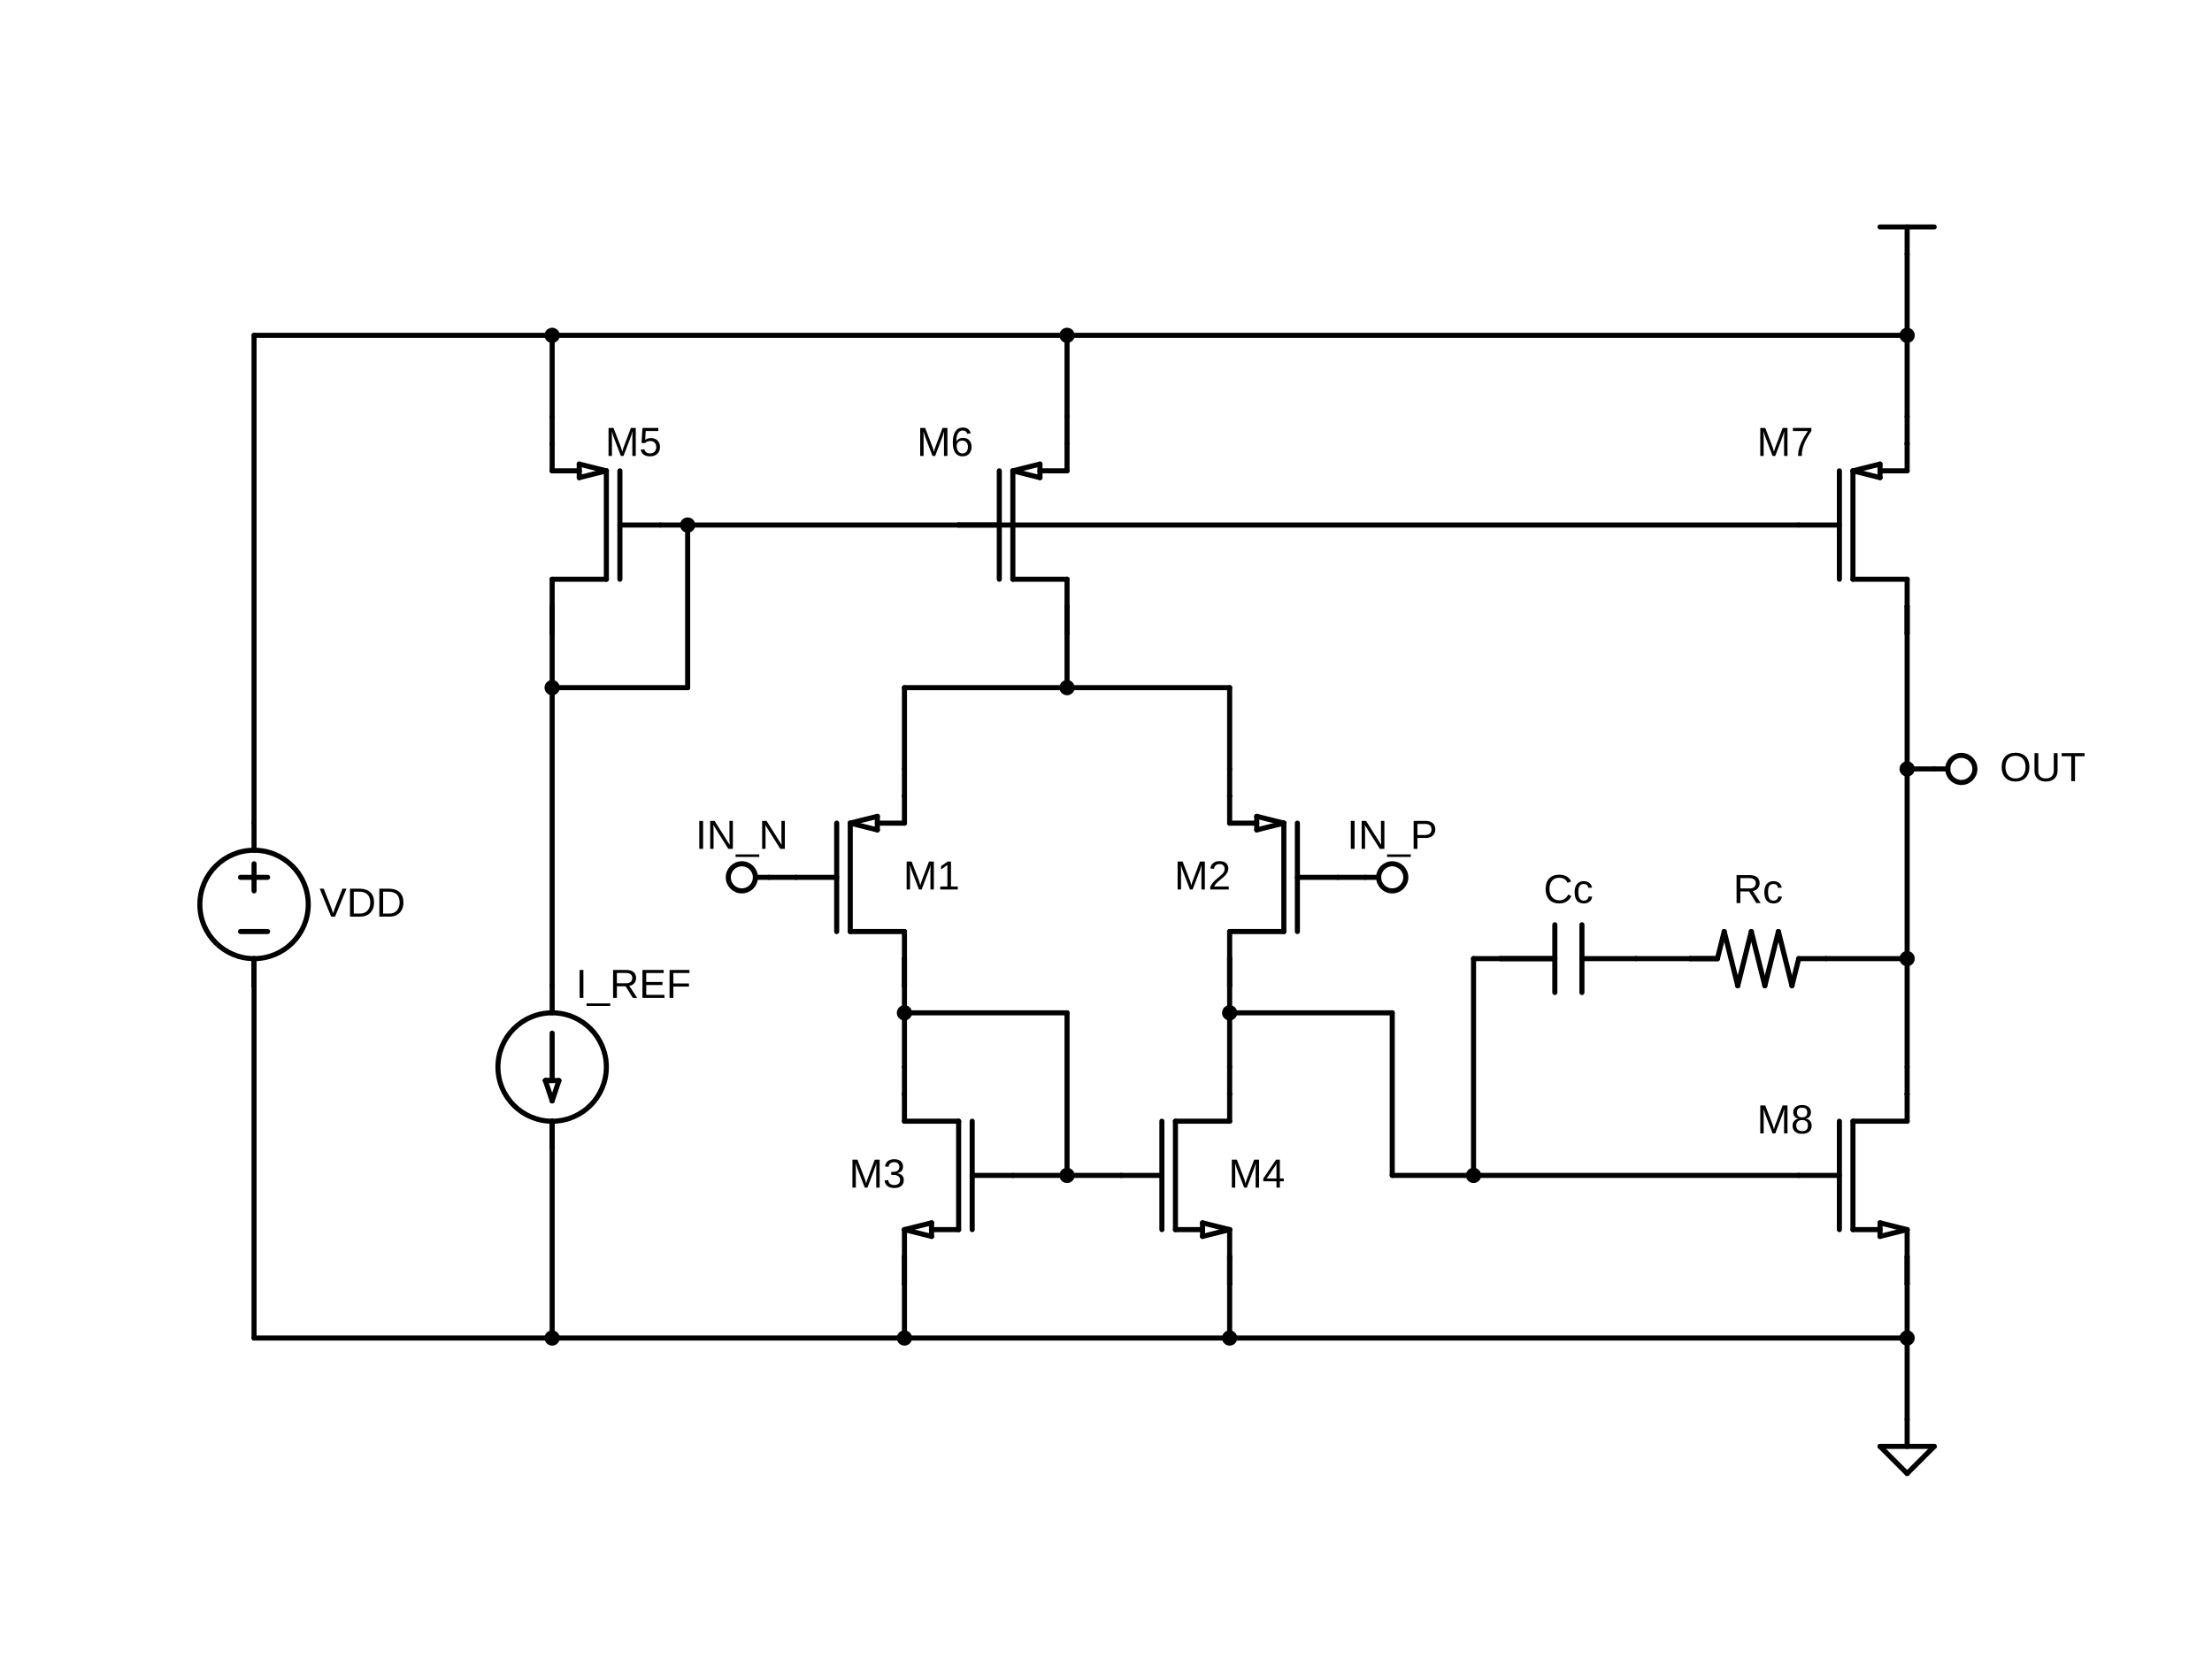
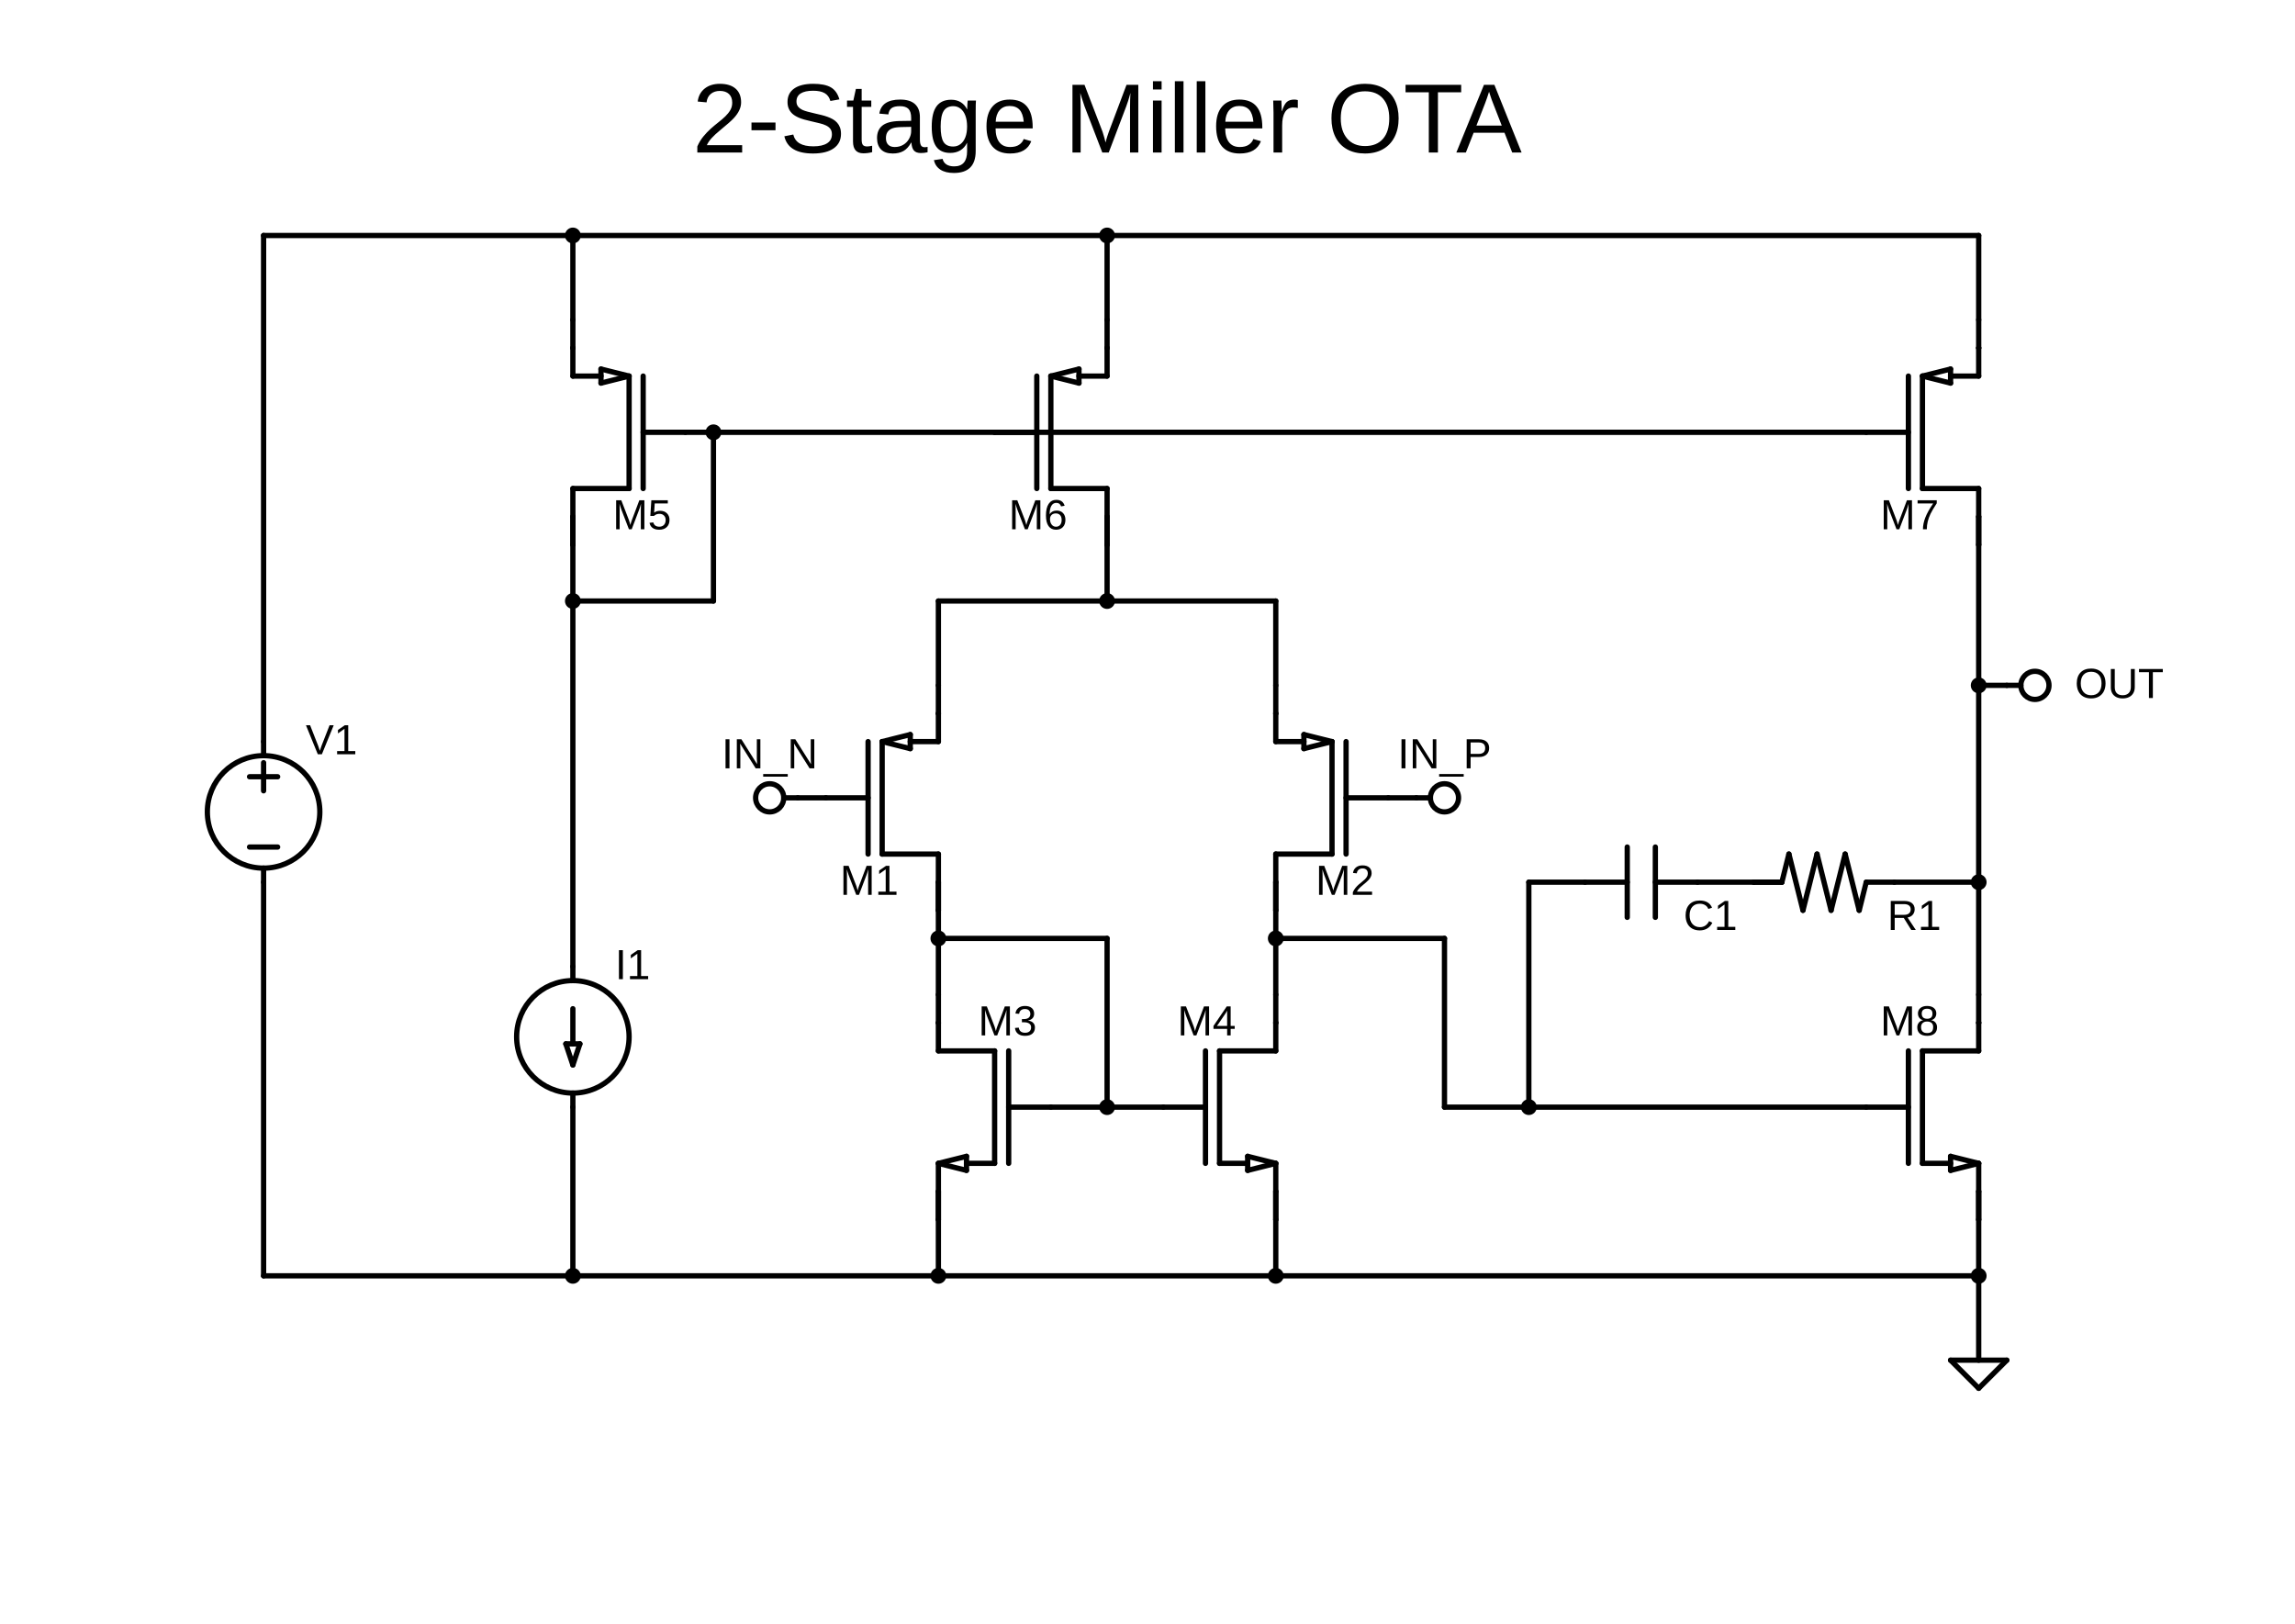
- <svg xmlns="http://www.w3.org/2000/svg" baseProfile="tiny" height="100%" version="1.2" viewBox="-358,-182,1306,988" width="100%">
+ <svg xmlns="http://www.w3.org/2000/svg" baseProfile="tiny" height="100%" version="1.2" viewBox="-358,-118,1306,924" width="100%">
  <defs />
  <line stroke="black" stroke-linecap="round" stroke-width="3.0" x1="-32" x2="-208" y1="16" y2="16" />
  <line stroke="black" stroke-linecap="round" stroke-width="3.0" x1="272" x2="-32" y1="16" y2="16" />
-   <line stroke="black" stroke-linecap="round" stroke-width="3.0" x1="768" x2="768" y1="16" y2="-32" />
  <line stroke="black" stroke-linecap="round" stroke-width="3.0" x1="768" x2="272" y1="16" y2="16" />
  <line stroke="black" stroke-linecap="round" stroke-width="3.0" x1="-32" x2="-32" y1="64" y2="16" />
  <line stroke="black" stroke-linecap="round" stroke-width="3.0" x1="272" x2="272" y1="64" y2="16" />
  <line stroke="black" stroke-linecap="round" stroke-width="3.0" x1="768" x2="768" y1="64" y2="16" />
  <line stroke="black" stroke-linecap="round" stroke-width="3.0" x1="48" x2="32" y1="128" y2="128" />
  <line stroke="black" stroke-linecap="round" stroke-width="3.0" x1="208" x2="48" y1="128" y2="128" />
  <line stroke="black" stroke-linecap="round" stroke-width="3.0" x1="704" x2="208" y1="128" y2="128" />
  <line stroke="black" stroke-linecap="round" stroke-width="3.0" x1="-32" x2="-32" y1="224" y2="192" />
  <line stroke="black" stroke-linecap="round" stroke-width="3.0" x1="48" x2="48" y1="224" y2="128" />
  <line stroke="black" stroke-linecap="round" stroke-width="3.0" x1="48" x2="-32" y1="224" y2="224" />
  <line stroke="black" stroke-linecap="round" stroke-width="3.0" x1="272" x2="272" y1="224" y2="192" />
  <line stroke="black" stroke-linecap="round" stroke-width="3.0" x1="272" x2="176" y1="224" y2="224" />
  <line stroke="black" stroke-linecap="round" stroke-width="3.0" x1="368" x2="272" y1="224" y2="224" />
  <line stroke="black" stroke-linecap="round" stroke-width="3.0" x1="176" x2="176" y1="272" y2="224" />
  <line stroke="black" stroke-linecap="round" stroke-width="3.0" x1="368" x2="368" y1="272" y2="224" />
  <line stroke="black" stroke-linecap="round" stroke-width="3.0" x1="768" x2="768" y1="272" y2="192" />
  <line stroke="black" stroke-linecap="round" stroke-width="3.0" x1="784" x2="768" y1="272" y2="272" />
  <line stroke="black" stroke-linecap="round" stroke-width="3.0" x1="-208" x2="-208" y1="304" y2="16" />
  <line stroke="black" stroke-linecap="round" stroke-width="3.0" x1="112" x2="96" y1="336" y2="336" />
  <line stroke="black" stroke-linecap="round" stroke-width="3.0" x1="448" x2="432" y1="336" y2="336" />
-   <line stroke="black" stroke-linecap="round" stroke-width="3.0" x1="528" x2="512" y1="384" y2="384" />
+   <line stroke="black" stroke-linecap="round" stroke-width="3.0" x1="544" x2="512" y1="384" y2="384" />
  <line stroke="black" stroke-linecap="round" stroke-width="3.0" x1="640" x2="608" y1="384" y2="384" />
  <line stroke="black" stroke-linecap="round" stroke-width="3.0" x1="768" x2="768" y1="384" y2="272" />
  <line stroke="black" stroke-linecap="round" stroke-width="3.0" x1="768" x2="720" y1="384" y2="384" />
-   <line stroke="black" stroke-linecap="round" stroke-width="3.0" x1="-32" x2="-32" y1="400" y2="224" />
  <line stroke="black" stroke-linecap="round" stroke-width="3.0" x1="176" x2="176" y1="416" y2="400" />
  <line stroke="black" stroke-linecap="round" stroke-width="3.0" x1="272" x2="176" y1="416" y2="416" />
  <line stroke="black" stroke-linecap="round" stroke-width="3.0" x1="368" x2="368" y1="416" y2="400" />
  <line stroke="black" stroke-linecap="round" stroke-width="3.0" x1="464" x2="368" y1="416" y2="416" />
+   <line stroke="black" stroke-linecap="round" stroke-width="3.0" x1="-32" x2="-32" y1="432" y2="224" />
  <line stroke="black" stroke-linecap="round" stroke-width="3.0" x1="176" x2="176" y1="448" y2="416" />
  <line stroke="black" stroke-linecap="round" stroke-width="3.0" x1="368" x2="368" y1="448" y2="416" />
  <line stroke="black" stroke-linecap="round" stroke-width="3.0" x1="768" x2="768" y1="448" y2="384" />
  <line stroke="black" stroke-linecap="round" stroke-width="3.0" x1="272" x2="272" y1="512" y2="416" />
  <line stroke="black" stroke-linecap="round" stroke-width="3.0" x1="272" x2="240" y1="512" y2="512" />
  <line stroke="black" stroke-linecap="round" stroke-width="3.0" x1="304" x2="272" y1="512" y2="512" />
  <line stroke="black" stroke-linecap="round" stroke-width="3.0" x1="464" x2="464" y1="512" y2="416" />
  <line stroke="black" stroke-linecap="round" stroke-width="3.0" x1="512" x2="512" y1="512" y2="384" />
  <line stroke="black" stroke-linecap="round" stroke-width="3.0" x1="512" x2="464" y1="512" y2="512" />
  <line stroke="black" stroke-linecap="round" stroke-width="3.0" x1="704" x2="512" y1="512" y2="512" />
-   <line stroke="black" stroke-linecap="round" stroke-width="3.0" x1="-208" x2="-208" y1="608" y2="400" />
-   <line stroke="black" stroke-linecap="round" stroke-width="3.0" x1="-32" x2="-32" y1="608" y2="496" />
+   <line stroke="black" stroke-linecap="round" stroke-width="3.0" x1="-208" x2="-208" y1="608" y2="384" />
+   <line stroke="black" stroke-linecap="round" stroke-width="3.0" x1="-32" x2="-32" y1="608" y2="512" />
  <line stroke="black" stroke-linecap="round" stroke-width="3.0" x1="-32" x2="-208" y1="608" y2="608" />
  <line stroke="black" stroke-linecap="round" stroke-width="3.0" x1="176" x2="176" y1="608" y2="576" />
  <line stroke="black" stroke-linecap="round" stroke-width="3.0" x1="176" x2="-32" y1="608" y2="608" />
  <line stroke="black" stroke-linecap="round" stroke-width="3.0" x1="368" x2="368" y1="608" y2="576" />
  <line stroke="black" stroke-linecap="round" stroke-width="3.0" x1="368" x2="176" y1="608" y2="608" />
  <line stroke="black" stroke-linecap="round" stroke-width="3.0" x1="768" x2="768" y1="608" y2="576" />
  <line stroke="black" stroke-linecap="round" stroke-width="3.0" x1="768" x2="368" y1="608" y2="608" />
  <line stroke="black" stroke-linecap="round" stroke-width="3.0" x1="768" x2="768" y1="656" y2="608" />
  <circle cx="-32" cy="16" fill="black" r="4.5" stroke="none" />
  <circle cx="272" cy="16" fill="black" r="4.5" stroke="none" />
-   <circle cx="768" cy="16" fill="black" r="4.5" stroke="none" />
  <circle cx="48" cy="128" fill="black" r="4.5" stroke="none" />
  <circle cx="-32" cy="224" fill="black" r="4.5" stroke="none" />
  <circle cx="272" cy="224" fill="black" r="4.5" stroke="none" />
  <circle cx="768" cy="272" fill="black" r="4.5" stroke="none" />
  <circle cx="768" cy="384" fill="black" r="4.5" stroke="none" />
  <circle cx="176" cy="416" fill="black" r="4.5" stroke="none" />
  <circle cx="368" cy="416" fill="black" r="4.5" stroke="none" />
  <circle cx="272" cy="512" fill="black" r="4.5" stroke="none" />
  <circle cx="512" cy="512" fill="black" r="4.5" stroke="none" />
  <circle cx="-32" cy="608" fill="black" r="4.5" stroke="none" />
  <circle cx="176" cy="608" fill="black" r="4.5" stroke="none" />
  <circle cx="368" cy="608" fill="black" r="4.5" stroke="none" />
  <circle cx="768" cy="608" fill="black" r="4.5" stroke="none" />
-   <g transform="translate(768,656)">
-     <line stroke="black" stroke-linecap="round" stroke-width="3.0" x1="0" x2="0" y1="16" y2="0" />
-     <line stroke="black" stroke-linecap="round" stroke-width="3.0" x1="-16" x2="16" y1="16" y2="16" />
-     <line stroke="black" stroke-linecap="round" stroke-width="3.0" x1="16" x2="0" y1="16" y2="32" />
-     <line stroke="black" stroke-linecap="round" stroke-width="3.0" x1="0" x2="-16" y1="32" y2="16" />
-   </g>
-   <g transform="translate(768,-32)">
-     <line stroke="black" stroke-linecap="round" stroke-width="3.0" x1="0" x2="0" y1="0" y2="-16" />
-     <line stroke="black" stroke-linecap="round" stroke-width="3.0" x1="-16" x2="16" y1="-16" y2="-16" />
-   </g>
-   <g transform="translate(608,384) rotate(90)">
-     <line stroke="black" stroke-linecap="round" stroke-width="3.0" x1="0" x2="0" y1="80" y2="48" />
-     <line stroke="black" stroke-linecap="round" stroke-width="3.0" x1="0" x2="0" y1="80" y2="48" />
-     <line stroke="black" stroke-linecap="round" stroke-width="3.0" x1="0" x2="0" y1="32" y2="0" />
-     <line stroke="black" stroke-linecap="round" stroke-width="3.0" x1="-20" x2="20" y1="48" y2="48" />
-     <line stroke="black" stroke-linecap="round" stroke-width="3.0" x1="-20" x2="20" y1="32" y2="32" />
-   </g>
-   <g transform="translate(720,384) rotate(90)">
-     <line stroke="black" stroke-linecap="round" stroke-width="3.0" x1="0" x2="0" y1="80" y2="64" />
-     <line stroke="black" stroke-linecap="round" stroke-width="3.0" x1="0" x2="0" y1="80" y2="64" />
-     <line stroke="black" stroke-linecap="round" stroke-width="3.0" x1="0" x2="16" y1="16" y2="20" />
-     <line stroke="black" stroke-linecap="round" stroke-width="3.0" x1="16" x2="-16" y1="20" y2="28" />
-     <line stroke="black" stroke-linecap="round" stroke-width="3.0" x1="-16" x2="16" y1="28" y2="36" />
-     <line stroke="black" stroke-linecap="round" stroke-width="3.0" x1="16" x2="-16" y1="36" y2="44" />
-     <line stroke="black" stroke-linecap="round" stroke-width="3.0" x1="-16" x2="16" y1="44" y2="52" />
-     <line stroke="black" stroke-linecap="round" stroke-width="3.0" x1="16" x2="-16" y1="52" y2="60" />
-     <line stroke="black" stroke-linecap="round" stroke-width="3.0" x1="-16" x2="0" y1="60" y2="64" />
-     <line stroke="black" stroke-linecap="round" stroke-width="3.0" x1="0" x2="0" y1="16" y2="0" />
-   </g>
-   <g transform="translate(208,128)">
-     <line stroke="black" stroke-linecap="round" stroke-width="3.0" x1="64" x2="64" y1="-32" y2="-48" />
-     <line stroke="black" stroke-linecap="round" stroke-width="3.0" x1="24" x2="24" y1="32" y2="-32" />
-     <line stroke="black" stroke-linecap="round" stroke-width="3.0" x1="64" x2="32" y1="32" y2="32" />
-     <line stroke="black" stroke-linecap="round" stroke-width="3.0" x1="64" x2="64" y1="48" y2="32" />
-     <line stroke="black" stroke-linecap="round" stroke-width="3.0" x1="64" x2="64" y1="-48" y2="-48" />
-     <line stroke="black" stroke-linecap="round" stroke-width="3.0" x1="32" x2="32" y1="32" y2="-32" />
-     <line stroke="black" stroke-linecap="round" stroke-width="3.0" x1="48" x2="32" y1="-28" y2="-32" />
-     <line stroke="black" stroke-linecap="round" stroke-width="3.0" x1="48" x2="48" y1="-36" y2="-28" />
-     <line stroke="black" stroke-linecap="round" stroke-width="3.0" x1="32" x2="48" y1="-32" y2="-36" />
-     <line stroke="black" stroke-linecap="round" stroke-width="3.0" x1="64" x2="48" y1="-32" y2="-32" />
-     <line stroke="black" stroke-linecap="round" stroke-width="3.0" x1="64" x2="64" y1="64" y2="48" />
-     <line stroke="black" stroke-linecap="round" stroke-width="3.0" x1="64" x2="64" y1="64" y2="48" />
-     <line stroke="black" stroke-linecap="round" stroke-width="3.0" x1="0" x2="24" y1="0" y2="0" />
-     <line stroke="black" stroke-linecap="round" stroke-width="3.0" x1="64" x2="64" y1="-64" y2="-48" />
-   </g>
-   <g transform="translate(32,128) scale(-1,1)">
-     <line stroke="black" stroke-linecap="round" stroke-width="3.0" x1="64" x2="64" y1="-32" y2="-48" />
-     <line stroke="black" stroke-linecap="round" stroke-width="3.0" x1="24" x2="24" y1="32" y2="-32" />
-     <line stroke="black" stroke-linecap="round" stroke-width="3.0" x1="64" x2="32" y1="32" y2="32" />
-     <line stroke="black" stroke-linecap="round" stroke-width="3.0" x1="64" x2="64" y1="48" y2="32" />
-     <line stroke="black" stroke-linecap="round" stroke-width="3.0" x1="64" x2="64" y1="-48" y2="-48" />
-     <line stroke="black" stroke-linecap="round" stroke-width="3.0" x1="32" x2="32" y1="32" y2="-32" />
-     <line stroke="black" stroke-linecap="round" stroke-width="3.0" x1="48" x2="32" y1="-28" y2="-32" />
-     <line stroke="black" stroke-linecap="round" stroke-width="3.0" x1="48" x2="48" y1="-36" y2="-28" />
-     <line stroke="black" stroke-linecap="round" stroke-width="3.0" x1="32" x2="48" y1="-32" y2="-36" />
-     <line stroke="black" stroke-linecap="round" stroke-width="3.0" x1="64" x2="48" y1="-32" y2="-32" />
-     <line stroke="black" stroke-linecap="round" stroke-width="3.0" x1="64" x2="64" y1="64" y2="48" />
-     <line stroke="black" stroke-linecap="round" stroke-width="3.0" x1="64" x2="64" y1="64" y2="48" />
-     <line stroke="black" stroke-linecap="round" stroke-width="3.0" x1="0" x2="24" y1="0" y2="0" />
-     <line stroke="black" stroke-linecap="round" stroke-width="3.0" x1="64" x2="64" y1="-64" y2="-48" />
-   </g>
-   <g transform="translate(304,512)">
+   <g transform="translate(96,336)">
+     <line stroke="black" stroke-linecap="round" stroke-width="3.0" x1="0" x2="-8" y1="0" y2="0" />
+     <circle cx="-16.0" cy="0.0" fill="none" r="8.0" stroke="black" stroke-width="3.0" />
+   </g>
+   <g transform="translate(448,336) rotate(180)">
+     <line stroke="black" stroke-linecap="round" stroke-width="3.0" x1="0" x2="-8" y1="0" y2="0" />
+     <circle cx="-16.0" cy="0.0" fill="none" r="8.0" stroke="black" stroke-width="3.0" />
+   </g>
+   <g transform="translate(784,272) rotate(180)">
+     <line stroke="black" stroke-linecap="round" stroke-width="3.0" x1="0" x2="-8" y1="0" y2="0" />
+     <circle cx="-16.0" cy="0.0" fill="none" r="8.0" stroke="black" stroke-width="3.0" />
+   </g>
+   <text fill="black" font-family="Arial" font-size="24.0px" text-anchor="start" x="712" y="471.2">M8</text>
+   <g transform="translate(704,512)">
    <line stroke="black" stroke-linecap="round" stroke-width="3.0" x1="64" x2="64" y1="-32" y2="-48" />
    <line stroke="black" stroke-linecap="round" stroke-width="3.0" x1="24" x2="24" y1="32" y2="-32" />
    <line stroke="black" stroke-linecap="round" stroke-width="3.0" x1="64" x2="32" y1="-32" y2="-32" />
    <line stroke="black" stroke-linecap="round" stroke-width="3.0" x1="64" x2="64" y1="48" y2="32" />
    <line stroke="black" stroke-linecap="round" stroke-width="3.0" x1="64" x2="64" y1="-48" y2="-48" />
    <line stroke="black" stroke-linecap="round" stroke-width="3.0" x1="32" x2="32" y1="32" y2="-32" />
    <line stroke="black" stroke-linecap="round" stroke-width="3.0" x1="48" x2="64" y1="28" y2="32" />
    <line stroke="black" stroke-linecap="round" stroke-width="3.0" x1="48" x2="48" y1="36" y2="28" />
    <line stroke="black" stroke-linecap="round" stroke-width="3.0" x1="64" x2="48" y1="32" y2="36" />
    <line stroke="black" stroke-linecap="round" stroke-width="3.0" x1="32" x2="48" y1="32" y2="32" />
    <line stroke="black" stroke-linecap="round" stroke-width="3.0" x1="64" x2="64" y1="64" y2="48" />
    <line stroke="black" stroke-linecap="round" stroke-width="3.0" x1="64" x2="64" y1="64" y2="48" />
    <line stroke="black" stroke-linecap="round" stroke-width="3.0" x1="0" x2="24" y1="0" y2="0" />
    <line stroke="black" stroke-linecap="round" stroke-width="3.0" x1="64" x2="64" y1="-64" y2="-48" />
  </g>
-   <g transform="translate(704,128)">
-     <line stroke="black" stroke-linecap="round" stroke-width="3.0" x1="64" x2="64" y1="-32" y2="-48" />
-     <line stroke="black" stroke-linecap="round" stroke-width="3.0" x1="24" x2="24" y1="32" y2="-32" />
-     <line stroke="black" stroke-linecap="round" stroke-width="3.0" x1="64" x2="32" y1="32" y2="32" />
-     <line stroke="black" stroke-linecap="round" stroke-width="3.0" x1="64" x2="64" y1="48" y2="32" />
-     <line stroke="black" stroke-linecap="round" stroke-width="3.0" x1="64" x2="64" y1="-48" y2="-48" />
-     <line stroke="black" stroke-linecap="round" stroke-width="3.0" x1="32" x2="32" y1="32" y2="-32" />
-     <line stroke="black" stroke-linecap="round" stroke-width="3.0" x1="48" x2="32" y1="-28" y2="-32" />
-     <line stroke="black" stroke-linecap="round" stroke-width="3.0" x1="48" x2="48" y1="-36" y2="-28" />
-     <line stroke="black" stroke-linecap="round" stroke-width="3.0" x1="32" x2="48" y1="-32" y2="-36" />
-     <line stroke="black" stroke-linecap="round" stroke-width="3.0" x1="64" x2="48" y1="-32" y2="-32" />
-     <line stroke="black" stroke-linecap="round" stroke-width="3.0" x1="64" x2="64" y1="64" y2="48" />
-     <line stroke="black" stroke-linecap="round" stroke-width="3.0" x1="64" x2="64" y1="64" y2="48" />
-     <line stroke="black" stroke-linecap="round" stroke-width="3.0" x1="0" x2="24" y1="0" y2="0" />
-     <line stroke="black" stroke-linecap="round" stroke-width="3.0" x1="64" x2="64" y1="-64" y2="-48" />
-   </g>
-   <g transform="translate(704,512)">
+   <text fill="black" font-family="Arial" font-size="24.0px" text-anchor="start" x="120" y="391.2">M1</text>
+   <g transform="translate(112,336)">
+     <line stroke="black" stroke-linecap="round" stroke-width="3.0" x1="64" x2="64" y1="-32" y2="-48" />
+     <line stroke="black" stroke-linecap="round" stroke-width="3.0" x1="24" x2="24" y1="32" y2="-32" />
+     <line stroke="black" stroke-linecap="round" stroke-width="3.0" x1="64" x2="32" y1="32" y2="32" />
+     <line stroke="black" stroke-linecap="round" stroke-width="3.0" x1="64" x2="64" y1="48" y2="32" />
+     <line stroke="black" stroke-linecap="round" stroke-width="3.0" x1="64" x2="64" y1="-48" y2="-48" />
+     <line stroke="black" stroke-linecap="round" stroke-width="3.0" x1="32" x2="32" y1="32" y2="-32" />
+     <line stroke="black" stroke-linecap="round" stroke-width="3.0" x1="48" x2="32" y1="-28" y2="-32" />
+     <line stroke="black" stroke-linecap="round" stroke-width="3.0" x1="48" x2="48" y1="-36" y2="-28" />
+     <line stroke="black" stroke-linecap="round" stroke-width="3.0" x1="32" x2="48" y1="-32" y2="-36" />
+     <line stroke="black" stroke-linecap="round" stroke-width="3.0" x1="64" x2="48" y1="-32" y2="-32" />
+     <line stroke="black" stroke-linecap="round" stroke-width="3.0" x1="64" x2="64" y1="64" y2="48" />
+     <line stroke="black" stroke-linecap="round" stroke-width="3.0" x1="64" x2="64" y1="64" y2="48" />
+     <line stroke="black" stroke-linecap="round" stroke-width="3.0" x1="0" x2="24" y1="0" y2="0" />
+     <line stroke="black" stroke-linecap="round" stroke-width="3.0" x1="64" x2="64" y1="-64" y2="-48" />
+   </g>
+   <text fill="black" font-family="Arial" font-size="24.0px" text-anchor="end" x="424" y="391.2">M2</text>
+   <g transform="translate(432,336) scale(-1,1)">
+     <line stroke="black" stroke-linecap="round" stroke-width="3.0" x1="64" x2="64" y1="-32" y2="-48" />
+     <line stroke="black" stroke-linecap="round" stroke-width="3.0" x1="24" x2="24" y1="32" y2="-32" />
+     <line stroke="black" stroke-linecap="round" stroke-width="3.0" x1="64" x2="32" y1="32" y2="32" />
+     <line stroke="black" stroke-linecap="round" stroke-width="3.0" x1="64" x2="64" y1="48" y2="32" />
+     <line stroke="black" stroke-linecap="round" stroke-width="3.0" x1="64" x2="64" y1="-48" y2="-48" />
+     <line stroke="black" stroke-linecap="round" stroke-width="3.0" x1="32" x2="32" y1="32" y2="-32" />
+     <line stroke="black" stroke-linecap="round" stroke-width="3.0" x1="48" x2="32" y1="-28" y2="-32" />
+     <line stroke="black" stroke-linecap="round" stroke-width="3.0" x1="48" x2="48" y1="-36" y2="-28" />
+     <line stroke="black" stroke-linecap="round" stroke-width="3.0" x1="32" x2="48" y1="-32" y2="-36" />
+     <line stroke="black" stroke-linecap="round" stroke-width="3.0" x1="64" x2="48" y1="-32" y2="-32" />
+     <line stroke="black" stroke-linecap="round" stroke-width="3.0" x1="64" x2="64" y1="64" y2="48" />
+     <line stroke="black" stroke-linecap="round" stroke-width="3.0" x1="64" x2="64" y1="64" y2="48" />
+     <line stroke="black" stroke-linecap="round" stroke-width="3.0" x1="0" x2="24" y1="0" y2="0" />
+     <line stroke="black" stroke-linecap="round" stroke-width="3.0" x1="64" x2="64" y1="-64" y2="-48" />
+   </g>
+   <text fill="black" font-family="Arial" font-size="24.0px" text-anchor="start" x="312" y="471.2">M4</text>
+   <g transform="translate(304,512)">
    <line stroke="black" stroke-linecap="round" stroke-width="3.0" x1="64" x2="64" y1="-32" y2="-48" />
    <line stroke="black" stroke-linecap="round" stroke-width="3.0" x1="24" x2="24" y1="32" y2="-32" />
    <line stroke="black" stroke-linecap="round" stroke-width="3.0" x1="64" x2="32" y1="-32" y2="-32" />
    <line stroke="black" stroke-linecap="round" stroke-width="3.0" x1="64" x2="64" y1="48" y2="32" />
    <line stroke="black" stroke-linecap="round" stroke-width="3.0" x1="64" x2="64" y1="-48" y2="-48" />
    <line stroke="black" stroke-linecap="round" stroke-width="3.0" x1="32" x2="32" y1="32" y2="-32" />
    <line stroke="black" stroke-linecap="round" stroke-width="3.0" x1="48" x2="64" y1="28" y2="32" />
    <line stroke="black" stroke-linecap="round" stroke-width="3.0" x1="48" x2="48" y1="36" y2="28" />
    <line stroke="black" stroke-linecap="round" stroke-width="3.0" x1="64" x2="48" y1="32" y2="36" />
    <line stroke="black" stroke-linecap="round" stroke-width="3.0" x1="32" x2="48" y1="32" y2="32" />
    <line stroke="black" stroke-linecap="round" stroke-width="3.0" x1="64" x2="64" y1="64" y2="48" />
    <line stroke="black" stroke-linecap="round" stroke-width="3.0" x1="64" x2="64" y1="64" y2="48" />
    <line stroke="black" stroke-linecap="round" stroke-width="3.0" x1="0" x2="24" y1="0" y2="0" />
    <line stroke="black" stroke-linecap="round" stroke-width="3.0" x1="64" x2="64" y1="-64" y2="-48" />
  </g>
+   <text fill="black" font-family="Arial" font-size="24.0px" text-anchor="end" x="232" y="471.2">M3</text>
  <g transform="translate(240,512) scale(-1,1)">
    <line stroke="black" stroke-linecap="round" stroke-width="3.0" x1="64" x2="64" y1="-32" y2="-48" />
    <line stroke="black" stroke-linecap="round" stroke-width="3.0" x1="24" x2="24" y1="32" y2="-32" />
    <line stroke="black" stroke-linecap="round" stroke-width="3.0" x1="64" x2="32" y1="-32" y2="-32" />
    <line stroke="black" stroke-linecap="round" stroke-width="3.0" x1="64" x2="64" y1="48" y2="32" />
    <line stroke="black" stroke-linecap="round" stroke-width="3.0" x1="64" x2="64" y1="-48" y2="-48" />
    <line stroke="black" stroke-linecap="round" stroke-width="3.0" x1="32" x2="32" y1="32" y2="-32" />
    <line stroke="black" stroke-linecap="round" stroke-width="3.0" x1="48" x2="64" y1="28" y2="32" />
    <line stroke="black" stroke-linecap="round" stroke-width="3.0" x1="48" x2="48" y1="36" y2="28" />
    <line stroke="black" stroke-linecap="round" stroke-width="3.0" x1="64" x2="48" y1="32" y2="36" />
    <line stroke="black" stroke-linecap="round" stroke-width="3.0" x1="32" x2="48" y1="32" y2="32" />
    <line stroke="black" stroke-linecap="round" stroke-width="3.0" x1="64" x2="64" y1="64" y2="48" />
    <line stroke="black" stroke-linecap="round" stroke-width="3.0" x1="64" x2="64" y1="64" y2="48" />
    <line stroke="black" stroke-linecap="round" stroke-width="3.0" x1="0" x2="24" y1="0" y2="0" />
    <line stroke="black" stroke-linecap="round" stroke-width="3.0" x1="64" x2="64" y1="-64" y2="-48" />
  </g>
-   <g transform="translate(96,336)">
-     <line stroke="black" stroke-linecap="round" stroke-width="3.0" x1="0" x2="-8" y1="0" y2="0" />
-     <circle cx="-16.0" cy="0.0" fill="none" r="8.0" stroke="black" stroke-width="3.0" />
-   </g>
-   <g transform="translate(448,336) rotate(180)">
-     <line stroke="black" stroke-linecap="round" stroke-width="3.0" x1="0" x2="-8" y1="0" y2="0" />
-     <circle cx="-16.0" cy="0.0" fill="none" r="8.0" stroke="black" stroke-width="3.0" />
-   </g>
-   <g transform="translate(784,272) rotate(180)">
-     <line stroke="black" stroke-linecap="round" stroke-width="3.0" x1="0" x2="-8" y1="0" y2="0" />
-     <circle cx="-16.0" cy="0.0" fill="none" r="8.0" stroke="black" stroke-width="3.0" />
-   </g>
-   <g transform="translate(112,336)">
-     <line stroke="black" stroke-linecap="round" stroke-width="3.0" x1="64" x2="64" y1="-32" y2="-48" />
-     <line stroke="black" stroke-linecap="round" stroke-width="3.0" x1="24" x2="24" y1="32" y2="-32" />
-     <line stroke="black" stroke-linecap="round" stroke-width="3.0" x1="64" x2="32" y1="32" y2="32" />
-     <line stroke="black" stroke-linecap="round" stroke-width="3.0" x1="64" x2="64" y1="48" y2="32" />
-     <line stroke="black" stroke-linecap="round" stroke-width="3.0" x1="64" x2="64" y1="-48" y2="-48" />
-     <line stroke="black" stroke-linecap="round" stroke-width="3.0" x1="32" x2="32" y1="32" y2="-32" />
-     <line stroke="black" stroke-linecap="round" stroke-width="3.0" x1="48" x2="32" y1="-28" y2="-32" />
-     <line stroke="black" stroke-linecap="round" stroke-width="3.0" x1="48" x2="48" y1="-36" y2="-28" />
-     <line stroke="black" stroke-linecap="round" stroke-width="3.0" x1="32" x2="48" y1="-32" y2="-36" />
-     <line stroke="black" stroke-linecap="round" stroke-width="3.0" x1="64" x2="48" y1="-32" y2="-32" />
-     <line stroke="black" stroke-linecap="round" stroke-width="3.0" x1="64" x2="64" y1="64" y2="48" />
-     <line stroke="black" stroke-linecap="round" stroke-width="3.0" x1="64" x2="64" y1="64" y2="48" />
-     <line stroke="black" stroke-linecap="round" stroke-width="3.0" x1="0" x2="24" y1="0" y2="0" />
-     <line stroke="black" stroke-linecap="round" stroke-width="3.0" x1="64" x2="64" y1="-64" y2="-48" />
-   </g>
-   <g transform="translate(432,336) scale(-1,1)">
-     <line stroke="black" stroke-linecap="round" stroke-width="3.0" x1="64" x2="64" y1="-32" y2="-48" />
-     <line stroke="black" stroke-linecap="round" stroke-width="3.0" x1="24" x2="24" y1="32" y2="-32" />
-     <line stroke="black" stroke-linecap="round" stroke-width="3.0" x1="64" x2="32" y1="32" y2="32" />
-     <line stroke="black" stroke-linecap="round" stroke-width="3.0" x1="64" x2="64" y1="48" y2="32" />
-     <line stroke="black" stroke-linecap="round" stroke-width="3.0" x1="64" x2="64" y1="-48" y2="-48" />
-     <line stroke="black" stroke-linecap="round" stroke-width="3.0" x1="32" x2="32" y1="32" y2="-32" />
-     <line stroke="black" stroke-linecap="round" stroke-width="3.0" x1="48" x2="32" y1="-28" y2="-32" />
-     <line stroke="black" stroke-linecap="round" stroke-width="3.0" x1="48" x2="48" y1="-36" y2="-28" />
-     <line stroke="black" stroke-linecap="round" stroke-width="3.0" x1="32" x2="48" y1="-32" y2="-36" />
-     <line stroke="black" stroke-linecap="round" stroke-width="3.0" x1="64" x2="48" y1="-32" y2="-32" />
-     <line stroke="black" stroke-linecap="round" stroke-width="3.0" x1="64" x2="64" y1="64" y2="48" />
-     <line stroke="black" stroke-linecap="round" stroke-width="3.0" x1="64" x2="64" y1="64" y2="48" />
-     <line stroke="black" stroke-linecap="round" stroke-width="3.0" x1="0" x2="24" y1="0" y2="0" />
-     <line stroke="black" stroke-linecap="round" stroke-width="3.0" x1="64" x2="64" y1="-64" y2="-48" />
-   </g>
-   <g transform="translate(-32,400)">
-     <line stroke="black" stroke-linecap="round" stroke-width="3.0" x1="0" x2="0" y1="96" y2="80" />
-     <line stroke="black" stroke-linecap="round" stroke-width="3.0" x1="0" x2="0" y1="96" y2="80" />
-     <line stroke="black" stroke-linecap="round" stroke-width="3.0" x1="0" x2="0" y1="16" y2="0" />
-     <line stroke="black" stroke-linecap="round" stroke-width="3.0" x1="-4" x2="4" y1="56" y2="56" />
-     <line stroke="black" stroke-linecap="round" stroke-width="3.0" x1="4" x2="0" y1="56" y2="68" />
-     <line stroke="black" stroke-linecap="round" stroke-width="3.0" x1="0" x2="-4" y1="68" y2="56" />
-     <line stroke="black" stroke-linecap="round" stroke-width="3.0" x1="-4" x2="0" y1="56" y2="56" />
-     <line stroke="black" stroke-linecap="round" stroke-width="3.0" x1="0" x2="0" y1="56" y2="28" />
-     <circle cx="0.0" cy="48.0" fill="none" r="32.0" stroke="black" stroke-width="3.0" />
-   </g>
-   <g transform="translate(-208,304)">
-     <line stroke="black" stroke-linecap="round" stroke-width="3.0" x1="0" x2="0" y1="96" y2="80" />
-     <line stroke="black" stroke-linecap="round" stroke-width="3.0" x1="0" x2="0" y1="96" y2="80" />
-     <line stroke="black" stroke-linecap="round" stroke-width="3.0" x1="0" x2="0" y1="16" y2="0" />
-     <line stroke="black" stroke-linecap="round" stroke-width="3.0" x1="-8" x2="8" y1="32" y2="32" />
-     <line stroke="black" stroke-linecap="round" stroke-width="3.0" x1="-8" x2="8" y1="64" y2="64" />
-     <line stroke="black" stroke-linecap="round" stroke-width="3.0" x1="0" x2="0" y1="24" y2="40" />
-     <circle cx="0.0" cy="48.0" fill="none" r="32.0" stroke="black" stroke-width="3.0" />
-   </g>
-   <text fill="black" font-family="Arial" font-size="24.0px" text-anchor="middle" x="192" y="343.2">M1</text>
-   <text fill="black" font-family="Arial" font-size="24.0px" text-anchor="middle" x="352" y="343.2">M2</text>
-   <text fill="black" font-family="Arial" font-size="24.0px" text-anchor="middle" x="568" y="351.2">Cc</text>
-   <text fill="black" font-family="Arial" font-size="24.0px" text-anchor="middle" x="680" y="351.2">Rc</text>
-   <text fill="black" font-family="Arial" font-size="24.0px" text-anchor="middle" x="160" y="519.2">M3</text>
-   <text fill="black" font-family="Arial" font-size="24.0px" text-anchor="middle" x="384" y="519.2">M4</text>
-   <text fill="black" font-family="Arial" font-size="24.0px" text-anchor="middle" x="200" y="87.2">M6</text>
-   <text fill="black" font-family="Arial" font-size="24.0px" text-anchor="middle" x="16" y="87.2">M5</text>
-   <text fill="black" font-family="Arial" font-size="24.0px" text-anchor="middle" x="696" y="87.2">M7</text>
-   <text fill="black" font-family="Arial" font-size="24.0px" text-anchor="middle" x="696" y="487.2">M8</text>
+   <text fill="black" font-family="Arial" font-size="24.0px" text-anchor="end" x="24" y="183.2">M5</text>
+   <g transform="translate(32,128) scale(-1,1)">
+     <line stroke="black" stroke-linecap="round" stroke-width="3.0" x1="64" x2="64" y1="-32" y2="-48" />
+     <line stroke="black" stroke-linecap="round" stroke-width="3.0" x1="24" x2="24" y1="32" y2="-32" />
+     <line stroke="black" stroke-linecap="round" stroke-width="3.0" x1="64" x2="32" y1="32" y2="32" />
+     <line stroke="black" stroke-linecap="round" stroke-width="3.0" x1="64" x2="64" y1="48" y2="32" />
+     <line stroke="black" stroke-linecap="round" stroke-width="3.0" x1="64" x2="64" y1="-48" y2="-48" />
+     <line stroke="black" stroke-linecap="round" stroke-width="3.0" x1="32" x2="32" y1="32" y2="-32" />
+     <line stroke="black" stroke-linecap="round" stroke-width="3.0" x1="48" x2="32" y1="-28" y2="-32" />
+     <line stroke="black" stroke-linecap="round" stroke-width="3.0" x1="48" x2="48" y1="-36" y2="-28" />
+     <line stroke="black" stroke-linecap="round" stroke-width="3.0" x1="32" x2="48" y1="-32" y2="-36" />
+     <line stroke="black" stroke-linecap="round" stroke-width="3.0" x1="64" x2="48" y1="-32" y2="-32" />
+     <line stroke="black" stroke-linecap="round" stroke-width="3.0" x1="64" x2="64" y1="64" y2="48" />
+     <line stroke="black" stroke-linecap="round" stroke-width="3.0" x1="64" x2="64" y1="64" y2="48" />
+     <line stroke="black" stroke-linecap="round" stroke-width="3.0" x1="0" x2="24" y1="0" y2="0" />
+     <line stroke="black" stroke-linecap="round" stroke-width="3.0" x1="64" x2="64" y1="-64" y2="-48" />
+   </g>
+   <text fill="black" font-family="Arial" font-size="24.0px" text-anchor="start" x="216" y="183.2">M6</text>
+   <g transform="translate(208,128)">
+     <line stroke="black" stroke-linecap="round" stroke-width="3.0" x1="64" x2="64" y1="-32" y2="-48" />
+     <line stroke="black" stroke-linecap="round" stroke-width="3.0" x1="24" x2="24" y1="32" y2="-32" />
+     <line stroke="black" stroke-linecap="round" stroke-width="3.0" x1="64" x2="32" y1="32" y2="32" />
+     <line stroke="black" stroke-linecap="round" stroke-width="3.0" x1="64" x2="64" y1="48" y2="32" />
+     <line stroke="black" stroke-linecap="round" stroke-width="3.0" x1="64" x2="64" y1="-48" y2="-48" />
+     <line stroke="black" stroke-linecap="round" stroke-width="3.0" x1="32" x2="32" y1="32" y2="-32" />
+     <line stroke="black" stroke-linecap="round" stroke-width="3.0" x1="48" x2="32" y1="-28" y2="-32" />
+     <line stroke="black" stroke-linecap="round" stroke-width="3.0" x1="48" x2="48" y1="-36" y2="-28" />
+     <line stroke="black" stroke-linecap="round" stroke-width="3.0" x1="32" x2="48" y1="-32" y2="-36" />
+     <line stroke="black" stroke-linecap="round" stroke-width="3.0" x1="64" x2="48" y1="-32" y2="-32" />
+     <line stroke="black" stroke-linecap="round" stroke-width="3.0" x1="64" x2="64" y1="64" y2="48" />
+     <line stroke="black" stroke-linecap="round" stroke-width="3.0" x1="64" x2="64" y1="64" y2="48" />
+     <line stroke="black" stroke-linecap="round" stroke-width="3.0" x1="0" x2="24" y1="0" y2="0" />
+     <line stroke="black" stroke-linecap="round" stroke-width="3.0" x1="64" x2="64" y1="-64" y2="-48" />
+   </g>
+   <text fill="black" font-family="Arial" font-size="24.0px" text-anchor="start" x="712" y="183.2">M7</text>
+   <g transform="translate(704,128)">
+     <line stroke="black" stroke-linecap="round" stroke-width="3.0" x1="64" x2="64" y1="-32" y2="-48" />
+     <line stroke="black" stroke-linecap="round" stroke-width="3.0" x1="24" x2="24" y1="32" y2="-32" />
+     <line stroke="black" stroke-linecap="round" stroke-width="3.0" x1="64" x2="32" y1="32" y2="32" />
+     <line stroke="black" stroke-linecap="round" stroke-width="3.0" x1="64" x2="64" y1="48" y2="32" />
+     <line stroke="black" stroke-linecap="round" stroke-width="3.0" x1="64" x2="64" y1="-48" y2="-48" />
+     <line stroke="black" stroke-linecap="round" stroke-width="3.0" x1="32" x2="32" y1="32" y2="-32" />
+     <line stroke="black" stroke-linecap="round" stroke-width="3.0" x1="48" x2="32" y1="-28" y2="-32" />
+     <line stroke="black" stroke-linecap="round" stroke-width="3.0" x1="48" x2="48" y1="-36" y2="-28" />
+     <line stroke="black" stroke-linecap="round" stroke-width="3.0" x1="32" x2="48" y1="-32" y2="-36" />
+     <line stroke="black" stroke-linecap="round" stroke-width="3.0" x1="64" x2="48" y1="-32" y2="-32" />
+     <line stroke="black" stroke-linecap="round" stroke-width="3.0" x1="64" x2="64" y1="64" y2="48" />
+     <line stroke="black" stroke-linecap="round" stroke-width="3.0" x1="64" x2="64" y1="64" y2="48" />
+     <line stroke="black" stroke-linecap="round" stroke-width="3.0" x1="0" x2="24" y1="0" y2="0" />
+     <line stroke="black" stroke-linecap="round" stroke-width="3.0" x1="64" x2="64" y1="-64" y2="-48" />
+   </g>
+   <text fill="black" font-family="Arial" font-size="24.0px" text-anchor="start" x="-184" y="311.2">V1</text>
+   <g transform="translate(-208,288)">
+     <line stroke="black" stroke-linecap="round" stroke-width="3.0" x1="-8" x2="8" y1="36" y2="36" />
+     <line stroke="black" stroke-linecap="round" stroke-width="3.0" x1="-8" x2="8" y1="76" y2="76" />
+     <line stroke="black" stroke-linecap="round" stroke-width="3.0" x1="0" x2="0" y1="28" y2="44" />
+     <line stroke="black" stroke-linecap="round" stroke-width="3.0" x1="0" x2="0" y1="96" y2="88" />
+     <line stroke="black" stroke-linecap="round" stroke-width="3.0" x1="0" x2="0" y1="16" y2="24" />
+     <circle cx="0.0" cy="56.0" fill="none" r="32.0" stroke="black" stroke-width="3.0" />
+   </g>
+   <text fill="black" font-family="Arial" font-size="24.0px" text-anchor="start" x="-8" y="439.2">I1</text>
+   <g transform="translate(-32,432)">
+     <line stroke="black" stroke-linecap="round" stroke-width="3.0" x1="0" x2="4" y1="56" y2="44" />
+     <line stroke="black" stroke-linecap="round" stroke-width="3.0" x1="0" x2="-4" y1="56" y2="44" />
+     <line stroke="black" stroke-linecap="round" stroke-width="3.0" x1="-4" x2="4" y1="44" y2="44" />
+     <line stroke="black" stroke-linecap="round" stroke-width="3.0" x1="0" x2="0" y1="24" y2="44" />
+     <line stroke="black" stroke-linecap="round" stroke-width="3.0" x1="0" x2="0" y1="80" y2="72" />
+     <line stroke="black" stroke-linecap="round" stroke-width="3.0" x1="0" x2="0" y1="0" y2="8" />
+     <circle cx="0.0" cy="40.0" fill="none" r="32.0" stroke="black" stroke-width="3.0" />
+   </g>
+   <text fill="black" font-family="Arial" font-size="24.0px" text-anchor="start" x="600" y="411.2">C1</text>
+   <g transform="translate(608,368) rotate(90)">
+     <line stroke="black" stroke-linecap="round" stroke-width="3.0" x1="16" x2="16" y1="64" y2="40" />
+     <line stroke="black" stroke-linecap="round" stroke-width="3.0" x1="16" x2="16" y1="24" y2="0" />
+     <line stroke="black" stroke-linecap="round" stroke-width="3.0" x1="-4" x2="36" y1="40" y2="40" />
+     <line stroke="black" stroke-linecap="round" stroke-width="3.0" x1="-4" x2="36" y1="24" y2="24" />
+   </g>
+   <text fill="black" font-family="Arial" font-size="24.0px" text-anchor="start" x="716" y="411.2">R1</text>
+   <g transform="translate(736,368) rotate(90)">
+     <line stroke="black" stroke-linecap="round" stroke-width="3.0" x1="16" x2="16" y1="96" y2="80" />
+     <line stroke="black" stroke-linecap="round" stroke-width="3.0" x1="16" x2="16" y1="96" y2="80" />
+     <line stroke="black" stroke-linecap="round" stroke-width="3.0" x1="16" x2="32" y1="32" y2="36" />
+     <line stroke="black" stroke-linecap="round" stroke-width="3.0" x1="32" x2="0" y1="36" y2="44" />
+     <line stroke="black" stroke-linecap="round" stroke-width="3.0" x1="0" x2="32" y1="44" y2="52" />
+     <line stroke="black" stroke-linecap="round" stroke-width="3.0" x1="32" x2="0" y1="52" y2="60" />
+     <line stroke="black" stroke-linecap="round" stroke-width="3.0" x1="0" x2="32" y1="60" y2="68" />
+     <line stroke="black" stroke-linecap="round" stroke-width="3.0" x1="32" x2="0" y1="68" y2="76" />
+     <line stroke="black" stroke-linecap="round" stroke-width="3.0" x1="0" x2="16" y1="76" y2="80" />
+     <line stroke="black" stroke-linecap="round" stroke-width="3.0" x1="16" x2="16" y1="32" y2="16" />
+   </g>
+   <g transform="translate(768,656)">
+     <line stroke="black" stroke-linecap="round" stroke-width="3.0" x1="-16" x2="16" y1="0" y2="0" />
+     <line stroke="black" stroke-linecap="round" stroke-width="3.0" x1="16" x2="0" y1="0" y2="16" />
+     <line stroke="black" stroke-linecap="round" stroke-width="3.0" x1="0" x2="-16" y1="16" y2="0" />
+   </g>
  <text fill="black" font-family="Arial" font-size="24.0px" text-anchor="middle" x="848" y="279.2">OUT</text>
  <text fill="black" font-family="Arial" font-size="24.0px" text-anchor="middle" x="464" y="319.2">IN_P</text>
  <text fill="black" font-family="Arial" font-size="24.0px" text-anchor="middle" x="80" y="319.2">IN_N</text>
-   <text fill="black" font-family="Arial" font-size="24.0px" text-anchor="middle" x="16" y="407.2">I_REF</text>
-   <text fill="black" font-family="Arial" font-size="24.0px" text-anchor="middle" x="-144" y="359.2">VDD</text>
+   <text fill="black" font-family="Arial" font-size="56.0px" text-anchor="middle" x="272" y="-31.2">2-Stage Miller OTA</text>
</svg>
